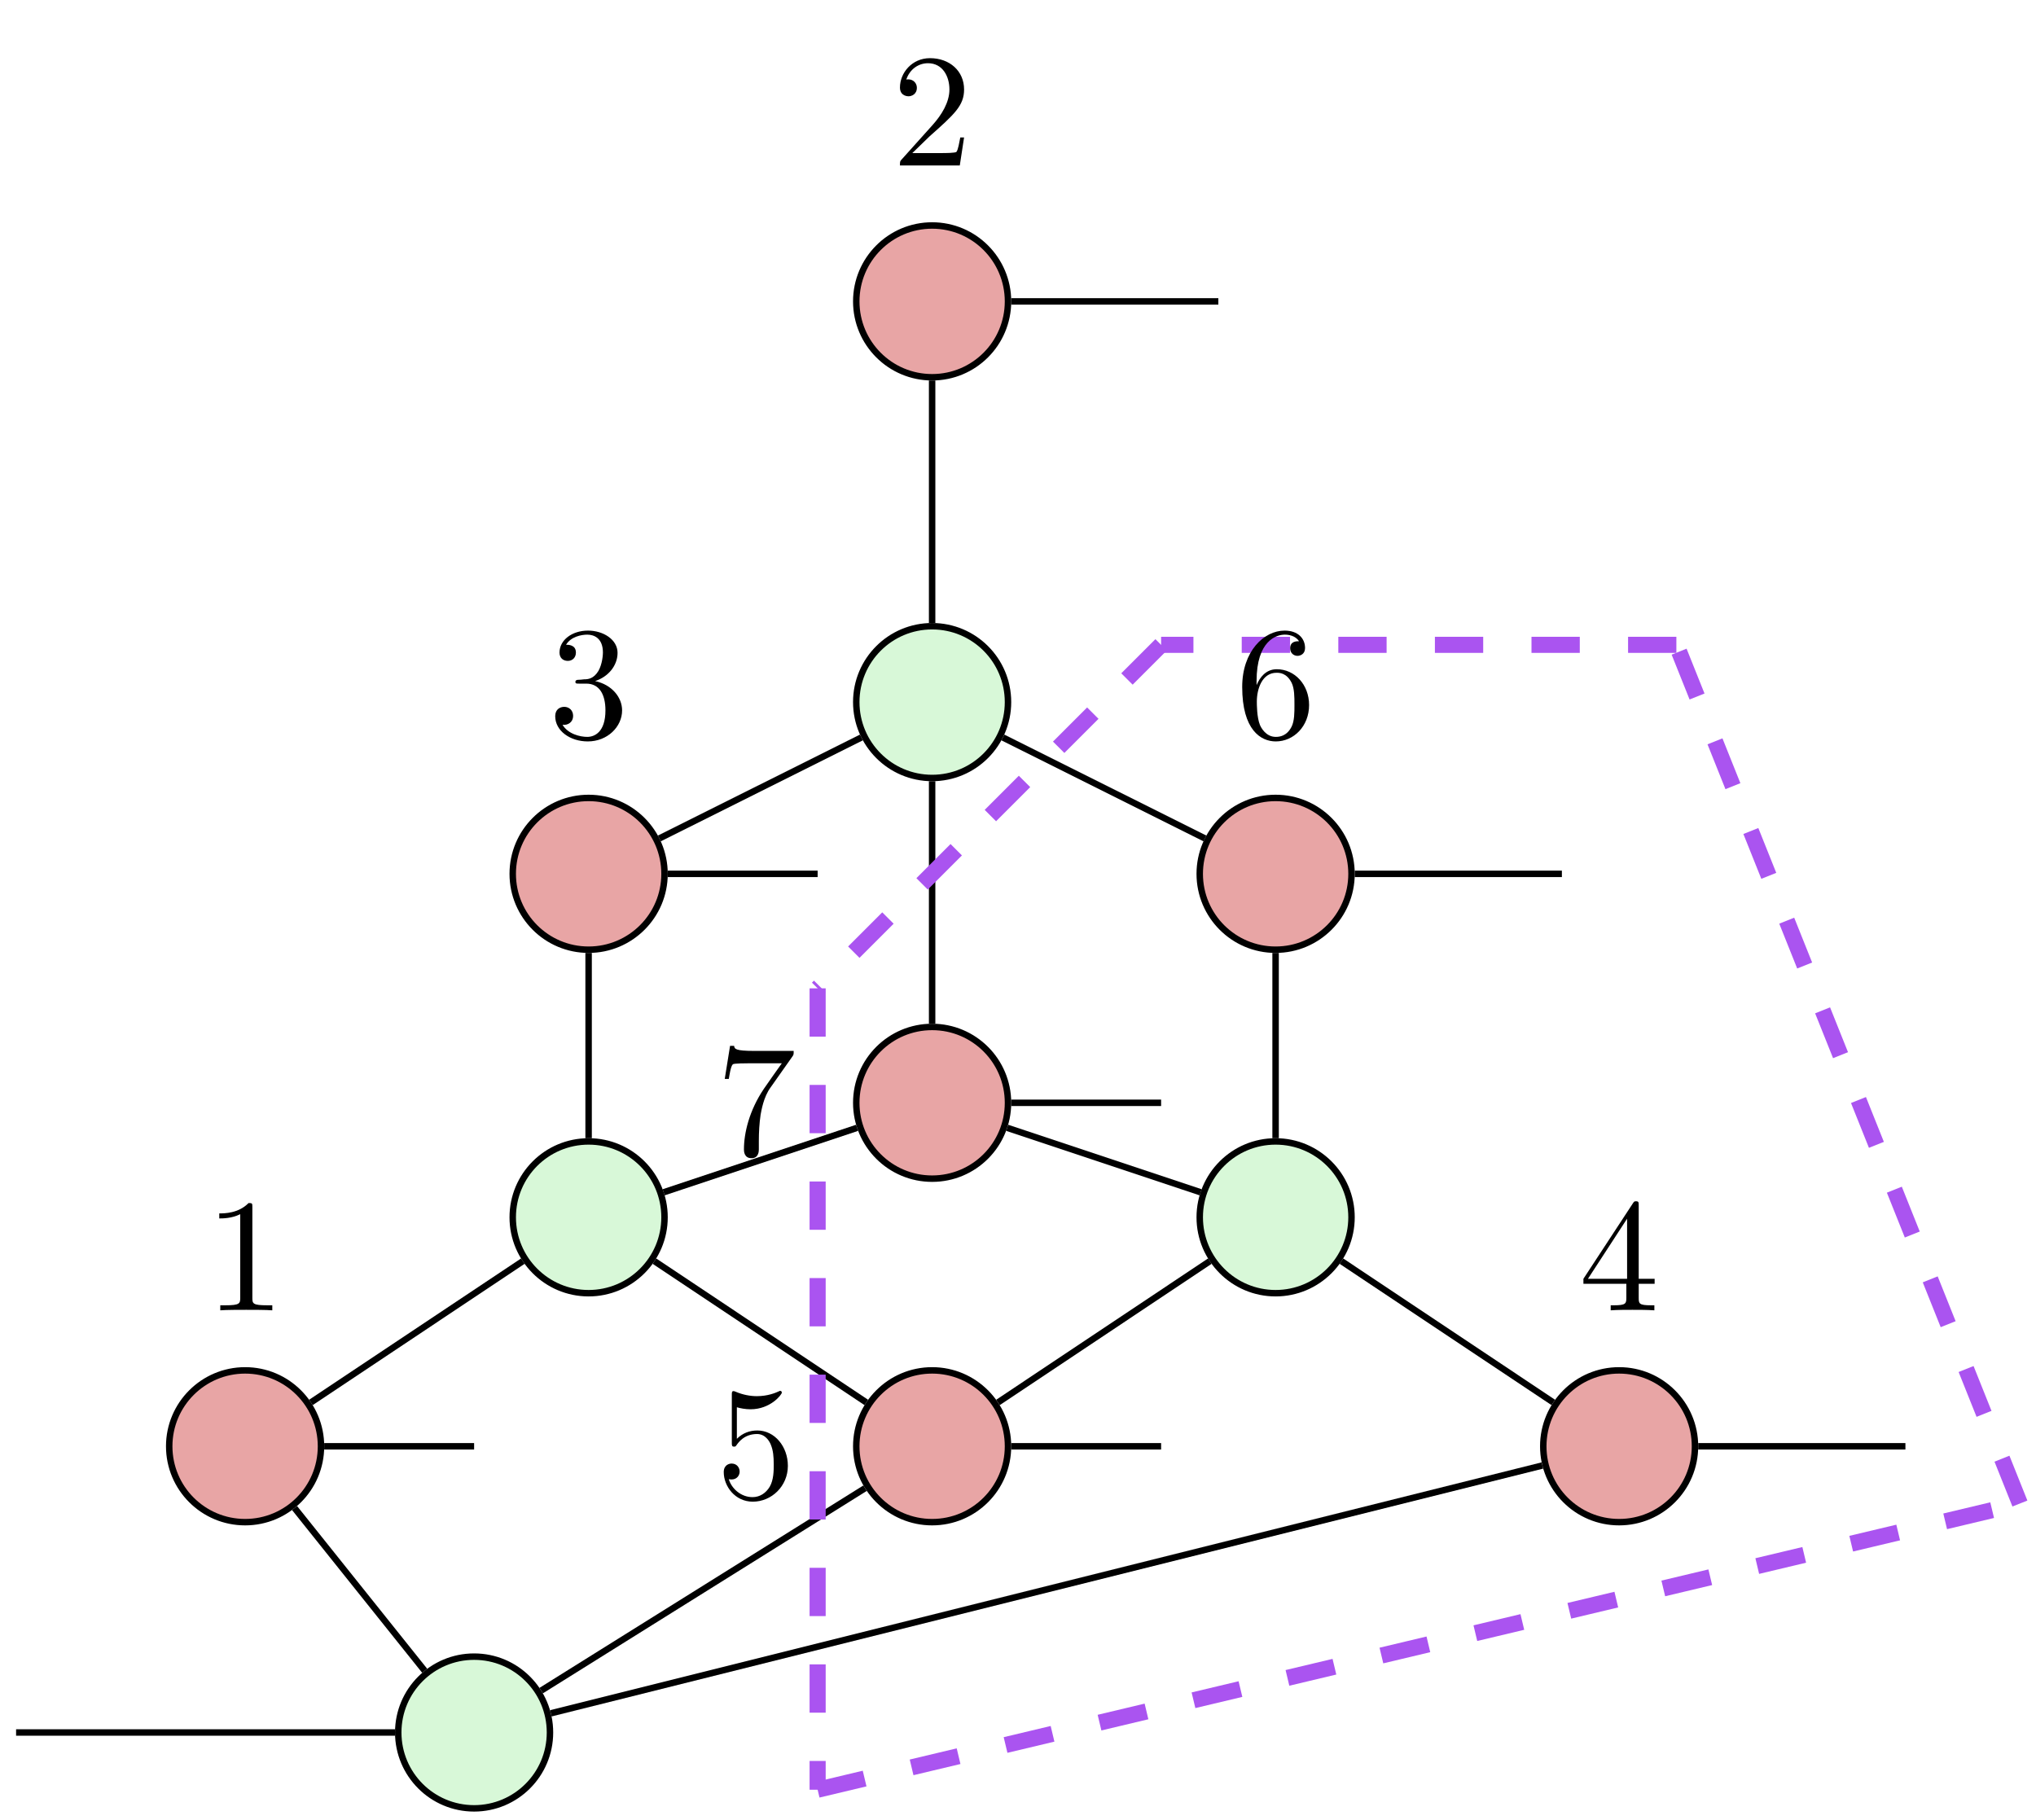
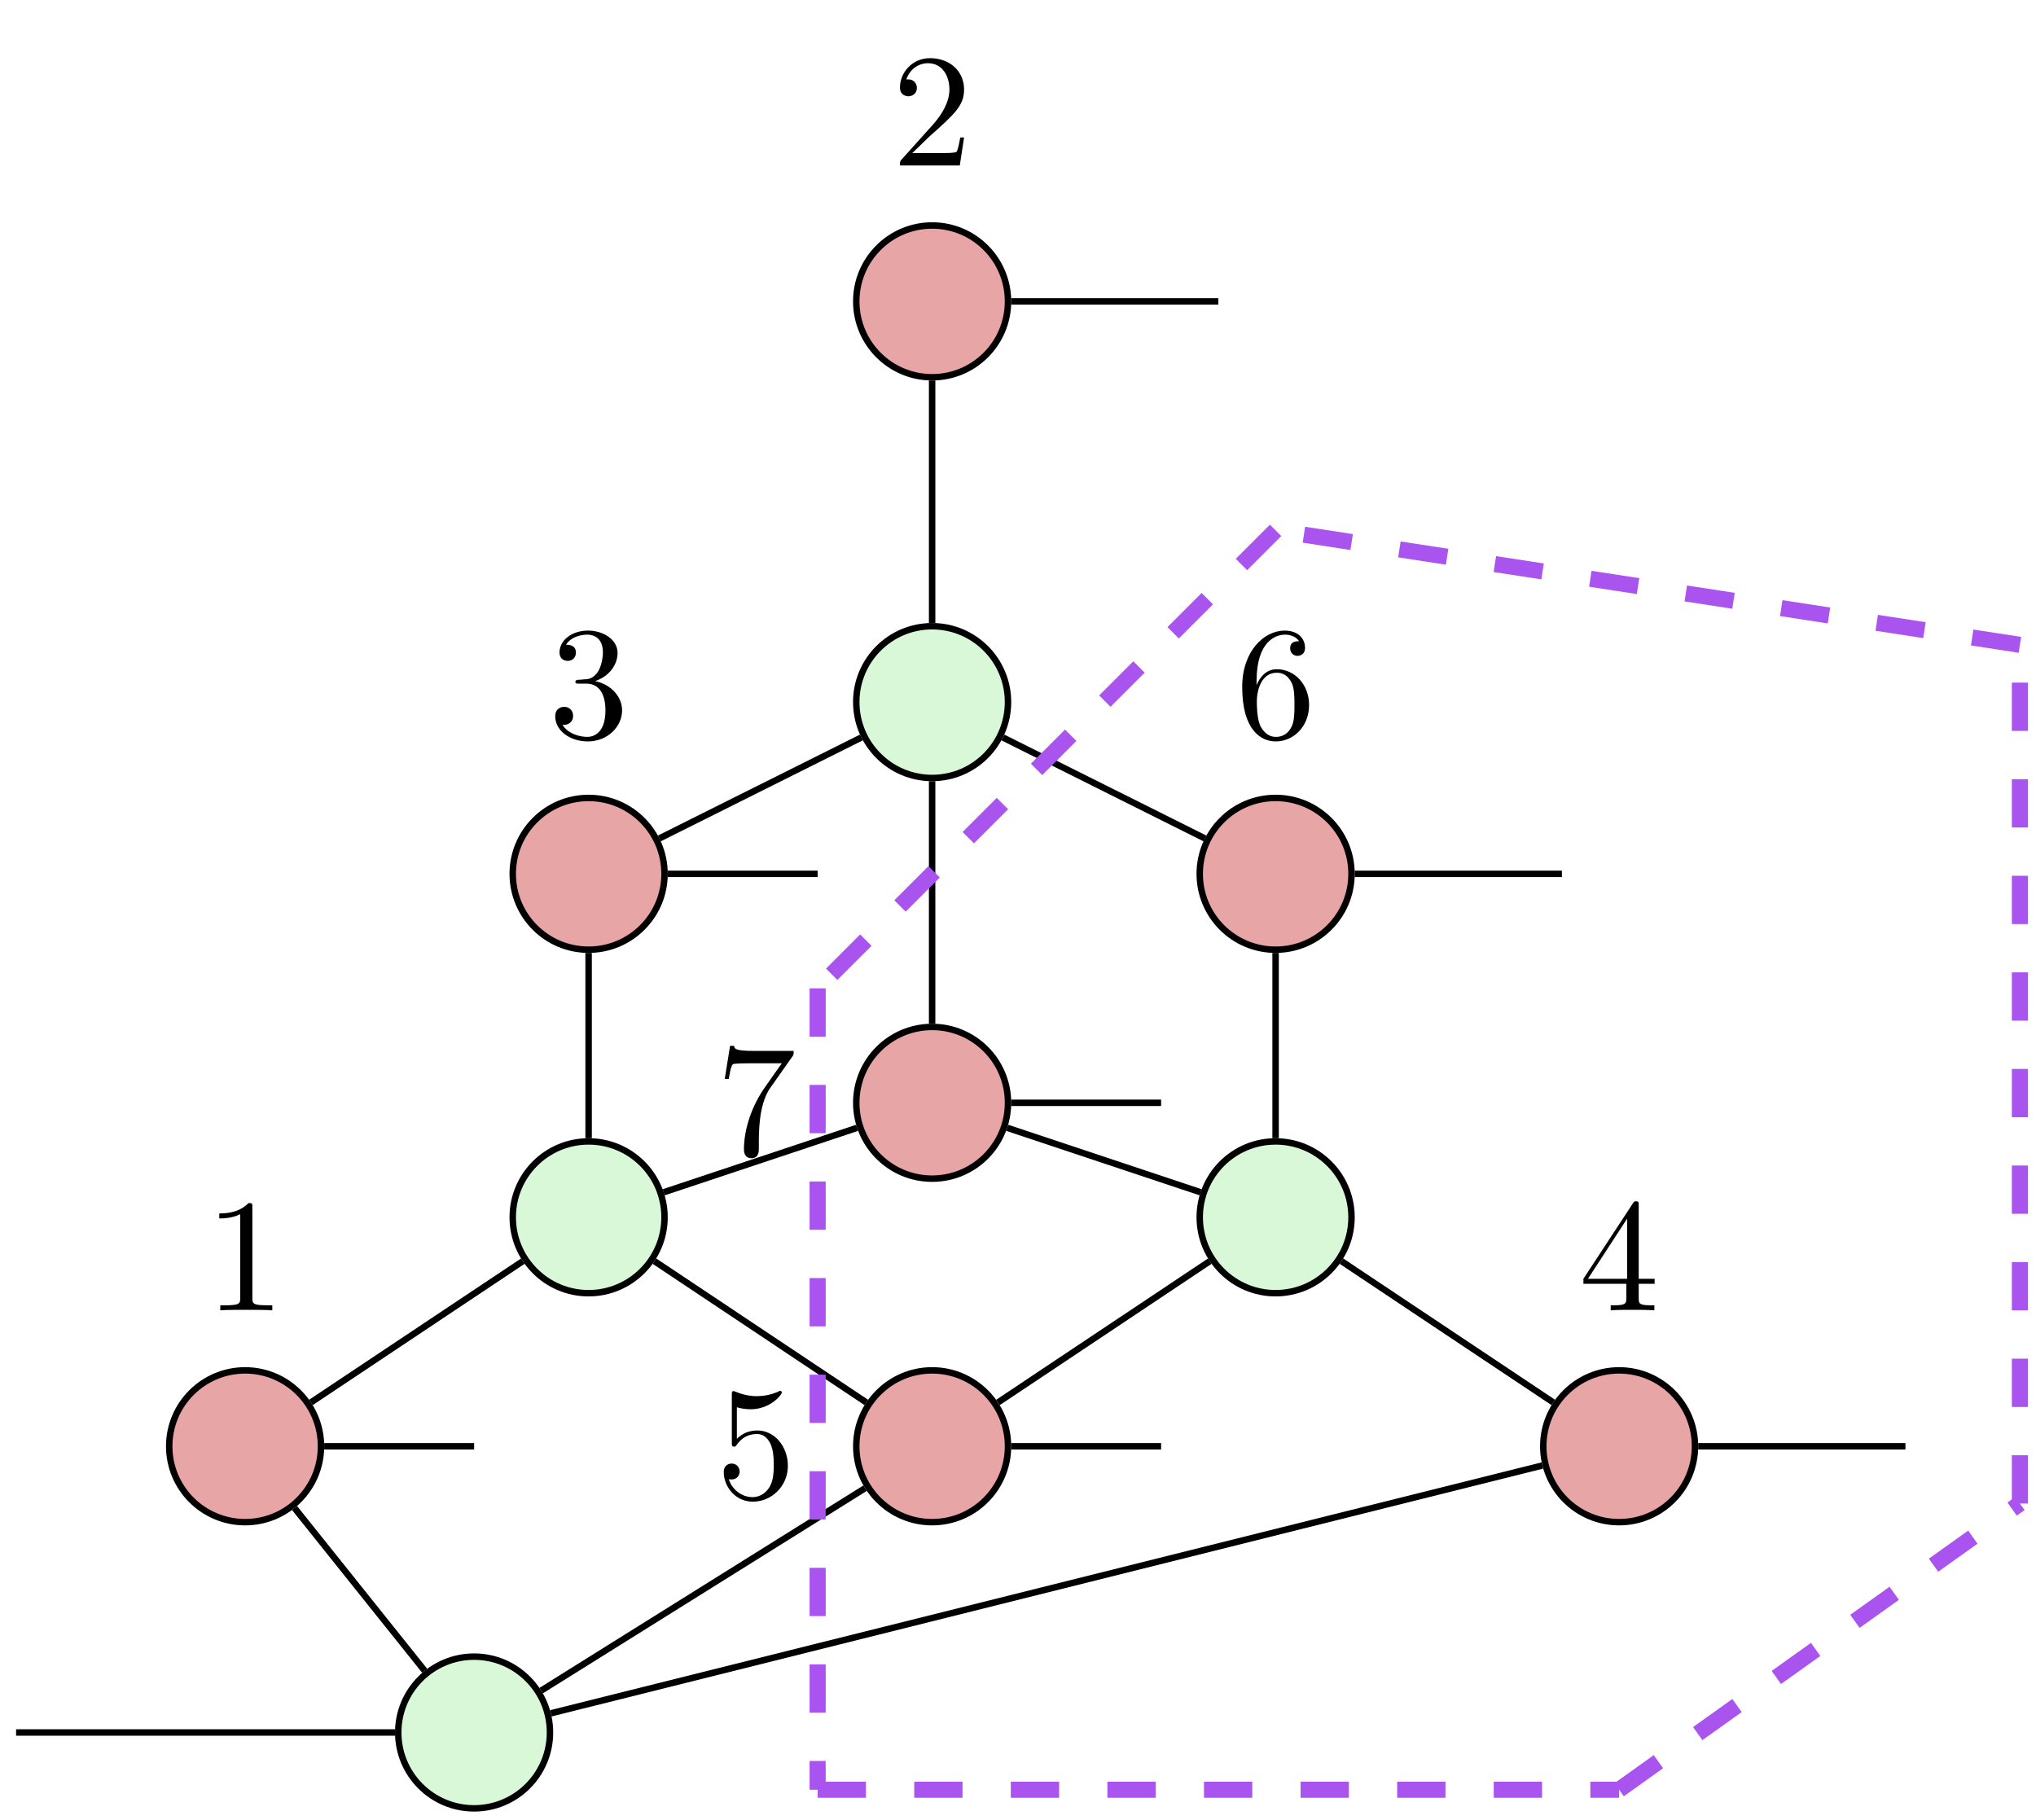
<svg xmlns="http://www.w3.org/2000/svg" xmlns:xlink="http://www.w3.org/1999/xlink" width="126.012pt" height="112.634pt" viewBox="0 0 126.012 112.634" version="1.1">
  <defs>
    <g>
      <symbol overflow="visible" id="glyph0-0">
        <path style="stroke:none;" d="" />
      </symbol>
      <symbol overflow="visible" id="glyph0-1">
        <path style="stroke:none;" d="M 2.938 -6.375 C 2.938 -6.625 2.938 -6.641 2.703 -6.641 C 2.078 -6 1.203 -6 0.891 -6 L 0.891 -5.688 C 1.094 -5.688 1.672 -5.688 2.188 -5.953 L 2.188 -0.781 C 2.188 -0.422 2.156 -0.312 1.266 -0.312 L 0.953 -0.312 L 0.953 0 C 1.297 -0.031 2.156 -0.031 2.562 -0.031 C 2.953 -0.031 3.828 -0.031 4.172 0 L 4.172 -0.312 L 3.859 -0.312 C 2.953 -0.312 2.938 -0.422 2.938 -0.781 Z M 2.938 -6.375 " />
      </symbol>
      <symbol overflow="visible" id="glyph0-2">
        <path style="stroke:none;" d="M 1.266 -0.766 L 2.328 -1.797 C 3.875 -3.172 4.469 -3.703 4.469 -4.703 C 4.469 -5.844 3.578 -6.641 2.359 -6.641 C 1.234 -6.641 0.5 -5.719 0.5 -4.828 C 0.5 -4.281 1 -4.281 1.031 -4.281 C 1.203 -4.281 1.547 -4.391 1.547 -4.812 C 1.547 -5.062 1.359 -5.328 1.016 -5.328 C 0.938 -5.328 0.922 -5.328 0.891 -5.312 C 1.109 -5.969 1.656 -6.328 2.234 -6.328 C 3.141 -6.328 3.562 -5.516 3.562 -4.703 C 3.562 -3.906 3.078 -3.125 2.516 -2.5 L 0.609 -0.375 C 0.5 -0.266 0.5 -0.234 0.5 0 L 4.203 0 L 4.469 -1.734 L 4.234 -1.734 C 4.172 -1.438 4.109 -1 4 -0.844 C 3.938 -0.766 3.281 -0.766 3.062 -0.766 Z M 1.266 -0.766 " />
      </symbol>
      <symbol overflow="visible" id="glyph0-3">
        <path style="stroke:none;" d="M 2.891 -3.516 C 3.703 -3.781 4.281 -4.469 4.281 -5.266 C 4.281 -6.078 3.406 -6.641 2.453 -6.641 C 1.453 -6.641 0.688 -6.047 0.688 -5.281 C 0.688 -4.953 0.906 -4.766 1.203 -4.766 C 1.5 -4.766 1.703 -4.984 1.703 -5.281 C 1.703 -5.766 1.234 -5.766 1.094 -5.766 C 1.391 -6.266 2.047 -6.391 2.406 -6.391 C 2.828 -6.391 3.375 -6.172 3.375 -5.281 C 3.375 -5.156 3.344 -4.578 3.094 -4.141 C 2.797 -3.656 2.453 -3.625 2.203 -3.625 C 2.125 -3.609 1.891 -3.594 1.812 -3.594 C 1.734 -3.578 1.672 -3.562 1.672 -3.469 C 1.672 -3.359 1.734 -3.359 1.906 -3.359 L 2.344 -3.359 C 3.156 -3.359 3.531 -2.688 3.531 -1.703 C 3.531 -0.344 2.844 -0.062 2.406 -0.062 C 1.969 -0.062 1.219 -0.234 0.875 -0.812 C 1.219 -0.766 1.531 -0.984 1.531 -1.359 C 1.531 -1.719 1.266 -1.922 0.984 -1.922 C 0.734 -1.922 0.422 -1.781 0.422 -1.344 C 0.422 -0.438 1.344 0.219 2.438 0.219 C 3.656 0.219 4.562 -0.688 4.562 -1.703 C 4.562 -2.516 3.922 -3.297 2.891 -3.516 Z M 2.891 -3.516 " />
      </symbol>
      <symbol overflow="visible" id="glyph0-4">
        <path style="stroke:none;" d="M 2.938 -1.641 L 2.938 -0.781 C 2.938 -0.422 2.906 -0.312 2.172 -0.312 L 1.969 -0.312 L 1.969 0 C 2.375 -0.031 2.891 -0.031 3.312 -0.031 C 3.734 -0.031 4.25 -0.031 4.672 0 L 4.672 -0.312 L 4.453 -0.312 C 3.719 -0.312 3.703 -0.422 3.703 -0.781 L 3.703 -1.641 L 4.688 -1.641 L 4.688 -1.953 L 3.703 -1.953 L 3.703 -6.484 C 3.703 -6.688 3.703 -6.75 3.531 -6.75 C 3.453 -6.75 3.422 -6.75 3.344 -6.625 L 0.281 -1.953 L 0.281 -1.641 Z M 2.984 -1.953 L 0.562 -1.953 L 2.984 -5.672 Z M 2.984 -1.953 " />
      </symbol>
      <symbol overflow="visible" id="glyph0-5">
        <path style="stroke:none;" d="M 4.469 -2 C 4.469 -3.188 3.656 -4.188 2.578 -4.188 C 2.109 -4.188 1.672 -4.031 1.312 -3.672 L 1.312 -5.625 C 1.516 -5.562 1.844 -5.5 2.156 -5.5 C 3.391 -5.5 4.094 -6.406 4.094 -6.531 C 4.094 -6.594 4.062 -6.641 3.984 -6.641 C 3.984 -6.641 3.953 -6.641 3.906 -6.609 C 3.703 -6.516 3.219 -6.312 2.547 -6.312 C 2.156 -6.312 1.688 -6.391 1.219 -6.594 C 1.141 -6.625 1.125 -6.625 1.109 -6.625 C 1 -6.625 1 -6.547 1 -6.391 L 1 -3.438 C 1 -3.266 1 -3.188 1.141 -3.188 C 1.219 -3.188 1.234 -3.203 1.281 -3.266 C 1.391 -3.422 1.75 -3.969 2.562 -3.969 C 3.078 -3.969 3.328 -3.516 3.406 -3.328 C 3.562 -2.953 3.594 -2.578 3.594 -2.078 C 3.594 -1.719 3.594 -1.125 3.344 -0.703 C 3.109 -0.312 2.734 -0.062 2.281 -0.062 C 1.562 -0.062 0.984 -0.594 0.812 -1.172 C 0.844 -1.172 0.875 -1.156 0.984 -1.156 C 1.312 -1.156 1.484 -1.406 1.484 -1.641 C 1.484 -1.891 1.312 -2.141 0.984 -2.141 C 0.844 -2.141 0.5 -2.062 0.5 -1.609 C 0.5 -0.75 1.188 0.219 2.297 0.219 C 3.453 0.219 4.469 -0.734 4.469 -2 Z M 4.469 -2 " />
      </symbol>
      <symbol overflow="visible" id="glyph0-6">
        <path style="stroke:none;" d="M 1.312 -3.266 L 1.312 -3.516 C 1.312 -6.031 2.547 -6.391 3.062 -6.391 C 3.297 -6.391 3.719 -6.328 3.938 -5.984 C 3.781 -5.984 3.391 -5.984 3.391 -5.547 C 3.391 -5.234 3.625 -5.078 3.844 -5.078 C 4 -5.078 4.312 -5.172 4.312 -5.562 C 4.312 -6.156 3.875 -6.641 3.047 -6.641 C 1.766 -6.641 0.422 -5.359 0.422 -3.156 C 0.422 -0.484 1.578 0.219 2.5 0.219 C 3.609 0.219 4.562 -0.719 4.562 -2.031 C 4.562 -3.297 3.672 -4.25 2.562 -4.25 C 1.891 -4.25 1.516 -3.75 1.312 -3.266 Z M 2.5 -0.062 C 1.875 -0.062 1.578 -0.656 1.516 -0.812 C 1.328 -1.281 1.328 -2.078 1.328 -2.25 C 1.328 -3.031 1.656 -4.031 2.547 -4.031 C 2.719 -4.031 3.172 -4.031 3.484 -3.406 C 3.656 -3.047 3.656 -2.531 3.656 -2.047 C 3.656 -1.562 3.656 -1.062 3.484 -0.703 C 3.188 -0.109 2.734 -0.062 2.5 -0.062 Z M 2.5 -0.062 " />
      </symbol>
      <symbol overflow="visible" id="glyph0-7">
        <path style="stroke:none;" d="M 4.75 -6.078 C 4.828 -6.188 4.828 -6.203 4.828 -6.422 L 2.406 -6.422 C 1.203 -6.422 1.172 -6.547 1.141 -6.734 L 0.891 -6.734 L 0.562 -4.688 L 0.812 -4.688 C 0.844 -4.844 0.922 -5.469 1.062 -5.594 C 1.125 -5.656 1.906 -5.656 2.031 -5.656 L 4.094 -5.656 C 3.984 -5.5 3.203 -4.406 2.984 -4.078 C 2.078 -2.734 1.75 -1.344 1.75 -0.328 C 1.75 -0.234 1.75 0.219 2.219 0.219 C 2.672 0.219 2.672 -0.234 2.672 -0.328 L 2.672 -0.844 C 2.672 -1.391 2.703 -1.938 2.781 -2.469 C 2.828 -2.703 2.953 -3.562 3.406 -4.172 Z M 4.75 -6.078 " />
      </symbol>
    </g>
    <clipPath id="clip1">
-       <path d="M 36 78 L 126.012 78 L 126.012 112.633 L 36 112.633 Z M 36 78 " />
+       <path d="M 64 18 L 126.012 18 L 126.012 55 L 64 55 Z M 64 18 " />
    </clipPath>
    <clipPath id="clip2">
-       <path d="M 89 25 L 126.012 25 L 126.012 108 L 89 108 Z M 89 25 " />
+       <path d="M 86 78 L 126.012 78 L 126.012 112.633 L 86 112.633 Z M 86 78 " />
    </clipPath>
    <clipPath id="clip3">
      <path d="M 19 96 L 40 96 L 40 112.633 L 19 112.633 Z M 19 96 " />
    </clipPath>
  </defs>
  <g id="surface1">
    <path style="fill:none;stroke-width:0.399;stroke-linecap:butt;stroke-linejoin:miter;stroke:rgb(0%,0%,0%);stroke-opacity:1;stroke-miterlimit:10;" d="M 0 34.081 L 0 19.07 " transform="matrix(1,0,0,-1,57.691,57.632)" />
    <path style="fill:none;stroke-width:0.399;stroke-linecap:butt;stroke-linejoin:miter;stroke:rgb(0%,0%,0%);stroke-opacity:1;stroke-miterlimit:10;" d="M 4.379 11.984 L 16.883 5.734 " transform="matrix(1,0,0,-1,57.691,57.632)" />
    <path style="fill:none;stroke-width:0.399;stroke-linecap:butt;stroke-linejoin:miter;stroke:rgb(0%,0%,0%);stroke-opacity:1;stroke-miterlimit:10;" d="M 0 9.277 L 0 -5.735 " transform="matrix(1,0,0,-1,57.691,57.632)" />
    <path style="fill:none;stroke-width:0.399;stroke-linecap:butt;stroke-linejoin:miter;stroke:rgb(0%,0%,0%);stroke-opacity:1;stroke-miterlimit:10;" d="M -4.378 11.984 L -16.882 5.734 " transform="matrix(1,0,0,-1,57.691,57.632)" />
    <path style="fill:none;stroke-width:0.399;stroke-linecap:butt;stroke-linejoin:miter;stroke:rgb(0%,0%,0%);stroke-opacity:1;stroke-miterlimit:10;" d="M -21.261 -1.352 L -21.261 -12.821 " transform="matrix(1,0,0,-1,57.691,57.632)" />
    <path style="fill:none;stroke-width:0.399;stroke-linecap:butt;stroke-linejoin:miter;stroke:rgb(0%,0%,0%);stroke-opacity:1;stroke-miterlimit:10;" d="M -16.617 -16.169 L -4.644 -12.177 " transform="matrix(1,0,0,-1,57.691,57.632)" />
    <path style="fill:none;stroke-width:0.399;stroke-linecap:butt;stroke-linejoin:miter;stroke:rgb(0%,0%,0%);stroke-opacity:1;stroke-miterlimit:10;" d="M -17.187 -20.43 L -4.074 -29.177 " transform="matrix(1,0,0,-1,57.691,57.632)" />
    <path style="fill:none;stroke-width:0.399;stroke-linecap:butt;stroke-linejoin:miter;stroke:rgb(0%,0%,0%);stroke-opacity:1;stroke-miterlimit:10;" d="M -25.332 -20.43 L -38.449 -29.177 " transform="matrix(1,0,0,-1,57.691,57.632)" />
    <path style="fill:none;stroke-width:0.399;stroke-linecap:butt;stroke-linejoin:miter;stroke:rgb(0%,0%,0%);stroke-opacity:1;stroke-miterlimit:10;" d="M 16.618 -16.169 L 4.645 -12.177 " transform="matrix(1,0,0,-1,57.691,57.632)" />
    <path style="fill:none;stroke-width:0.399;stroke-linecap:butt;stroke-linejoin:miter;stroke:rgb(0%,0%,0%);stroke-opacity:1;stroke-miterlimit:10;" d="M 21.258 -12.821 L 21.258 -1.352 " transform="matrix(1,0,0,-1,57.691,57.632)" />
    <path style="fill:none;stroke-width:0.399;stroke-linecap:butt;stroke-linejoin:miter;stroke:rgb(0%,0%,0%);stroke-opacity:1;stroke-miterlimit:10;" d="M 17.188 -20.43 L 4.075 -29.177 " transform="matrix(1,0,0,-1,57.691,57.632)" />
    <path style="fill:none;stroke-width:0.399;stroke-linecap:butt;stroke-linejoin:miter;stroke:rgb(0%,0%,0%);stroke-opacity:1;stroke-miterlimit:10;" d="M 25.332 -20.43 L 38.446 -29.177 " transform="matrix(1,0,0,-1,57.691,57.632)" />
    <path style="fill:none;stroke-width:0.399;stroke-linecap:butt;stroke-linejoin:miter;stroke:rgb(0%,0%,0%);stroke-opacity:1;stroke-miterlimit:10;" d="M -39.461 -35.712 L -31.406 -45.786 " transform="matrix(1,0,0,-1,57.691,57.632)" />
    <path style="fill:none;stroke-width:0.399;stroke-linecap:butt;stroke-linejoin:miter;stroke:rgb(0%,0%,0%);stroke-opacity:1;stroke-miterlimit:10;" d="M -24.195 -47.013 L -4.152 -34.485 " transform="matrix(1,0,0,-1,57.691,57.632)" />
    <path style="fill:none;stroke-width:0.399;stroke-linecap:butt;stroke-linejoin:miter;stroke:rgb(0%,0%,0%);stroke-opacity:1;stroke-miterlimit:10;" d="M -23.597 -48.419 L 37.77 -33.079 " transform="matrix(1,0,0,-1,57.691,57.632)" />
    <path style="fill:none;stroke-width:0.399;stroke-linecap:butt;stroke-linejoin:miter;stroke:rgb(0%,0%,0%);stroke-opacity:1;stroke-miterlimit:10;" d="M -56.695 -49.606 L -33.242 -49.606 " transform="matrix(1,0,0,-1,57.691,57.632)" />
    <path style="fill:none;stroke-width:0.399;stroke-linecap:butt;stroke-linejoin:miter;stroke:rgb(0%,0%,0%);stroke-opacity:1;stroke-miterlimit:10;" d="M 4.895 38.976 L 17.715 38.976 " transform="matrix(1,0,0,-1,57.691,57.632)" />
    <path style="fill:none;stroke-width:0.399;stroke-linecap:butt;stroke-linejoin:miter;stroke:rgb(0%,0%,0%);stroke-opacity:1;stroke-miterlimit:10;" d="M 26.157 3.542 L 38.977 3.542 " transform="matrix(1,0,0,-1,57.691,57.632)" />
    <path style="fill:none;stroke-width:0.399;stroke-linecap:butt;stroke-linejoin:miter;stroke:rgb(0%,0%,0%);stroke-opacity:1;stroke-miterlimit:10;" d="M 47.414 -31.891 L 60.239 -31.891 " transform="matrix(1,0,0,-1,57.691,57.632)" />
    <path style="fill:none;stroke-width:0.399;stroke-linecap:butt;stroke-linejoin:miter;stroke:rgb(0%,0%,0%);stroke-opacity:1;stroke-miterlimit:10;" d="M 4.895 -31.891 L 14.172 -31.891 " transform="matrix(1,0,0,-1,57.691,57.632)" />
    <path style="fill:none;stroke-width:0.399;stroke-linecap:butt;stroke-linejoin:miter;stroke:rgb(0%,0%,0%);stroke-opacity:1;stroke-miterlimit:10;" d="M 4.895 -10.63 L 14.172 -10.63 " transform="matrix(1,0,0,-1,57.691,57.632)" />
    <path style="fill:none;stroke-width:0.399;stroke-linecap:butt;stroke-linejoin:miter;stroke:rgb(0%,0%,0%);stroke-opacity:1;stroke-miterlimit:10;" d="M -37.625 -31.891 L -28.347 -31.891 " transform="matrix(1,0,0,-1,57.691,57.632)" />
    <path style="fill:none;stroke-width:0.399;stroke-linecap:butt;stroke-linejoin:miter;stroke:rgb(0%,0%,0%);stroke-opacity:1;stroke-miterlimit:10;" d="M -16.363 3.542 L -7.086 3.542 " transform="matrix(1,0,0,-1,57.691,57.632)" />
-     <path style="fill:none;stroke-width:0.996;stroke-linecap:butt;stroke-linejoin:miter;stroke:rgb(66.666%,32.939%,94.119%);stroke-opacity:1;stroke-dasharray:2.989,2.989;stroke-miterlimit:10;" d="M 14.172 17.718 L -7.086 -3.544 " transform="matrix(1,0,0,-1,57.691,57.632)" />
+     <path style="fill:none;stroke-width:0.996;stroke-linecap:butt;stroke-linejoin:miter;stroke:rgb(66.666%,32.939%,94.119%);stroke-opacity:1;stroke-dasharray:2.989,2.989;stroke-miterlimit:10;" d="M 21.258 24.804 L -7.086 -3.544 " transform="matrix(1,0,0,-1,57.691,57.632)" />
    <path style="fill:none;stroke-width:0.996;stroke-linecap:butt;stroke-linejoin:miter;stroke:rgb(66.666%,32.939%,94.119%);stroke-opacity:1;stroke-dasharray:2.989,2.989;stroke-miterlimit:10;" d="M -7.086 -3.544 L -7.086 -53.149 " transform="matrix(1,0,0,-1,57.691,57.632)" />
+     <path style="fill:none;stroke-width:0.996;stroke-linecap:butt;stroke-linejoin:miter;stroke:rgb(66.666%,32.939%,94.119%);stroke-opacity:1;stroke-dasharray:2.989,2.989;stroke-miterlimit:10;" d="M 67.325 -35.434 L 67.325 17.718 " transform="matrix(1,0,0,-1,57.691,57.632)" />
    <g clip-path="url(#clip1)" clip-rule="nonzero">
-       <path style="fill:none;stroke-width:0.996;stroke-linecap:butt;stroke-linejoin:miter;stroke:rgb(66.666%,32.939%,94.119%);stroke-opacity:1;stroke-dasharray:2.989,2.989;stroke-miterlimit:10;" d="M -7.086 -53.149 L 67.325 -35.434 " transform="matrix(1,0,0,-1,57.691,57.632)" />
+       <path style="fill:none;stroke-width:0.996;stroke-linecap:butt;stroke-linejoin:miter;stroke:rgb(66.666%,32.939%,94.119%);stroke-opacity:1;stroke-dasharray:2.989,2.989;stroke-miterlimit:10;" d="M 67.325 17.718 L 21.258 24.804 " transform="matrix(1,0,0,-1,57.691,57.632)" />
    </g>
+     <path style="fill:none;stroke-width:0.996;stroke-linecap:butt;stroke-linejoin:miter;stroke:rgb(66.666%,32.939%,94.119%);stroke-opacity:1;stroke-dasharray:2.989,2.989;stroke-miterlimit:10;" d="M -7.086 -53.149 L 42.52 -53.149 " transform="matrix(1,0,0,-1,57.691,57.632)" />
    <g clip-path="url(#clip2)" clip-rule="nonzero">
-       <path style="fill:none;stroke-width:0.996;stroke-linecap:butt;stroke-linejoin:miter;stroke:rgb(66.666%,32.939%,94.119%);stroke-opacity:1;stroke-dasharray:2.989,2.989;stroke-miterlimit:10;" d="M 67.325 -35.434 L 46.063 17.718 " transform="matrix(1,0,0,-1,57.691,57.632)" />
+       <path style="fill:none;stroke-width:0.996;stroke-linecap:butt;stroke-linejoin:miter;stroke:rgb(66.666%,32.939%,94.119%);stroke-opacity:1;stroke-dasharray:2.989,2.989;stroke-miterlimit:10;" d="M 42.52 -53.149 L 67.325 -35.434 " transform="matrix(1,0,0,-1,57.691,57.632)" />
    </g>
-     <path style="fill:none;stroke-width:0.996;stroke-linecap:butt;stroke-linejoin:miter;stroke:rgb(66.666%,32.939%,94.119%);stroke-opacity:1;stroke-dasharray:2.989,2.989;stroke-miterlimit:10;" d="M 46.063 17.718 L 14.172 17.718 " transform="matrix(1,0,0,-1,57.691,57.632)" />
    <path style="fill-rule:nonzero;fill:rgb(90.979%,64.705%,64.705%);fill-opacity:1;stroke-width:0.399;stroke-linecap:butt;stroke-linejoin:miter;stroke:rgb(0%,0%,0%);stroke-opacity:1;stroke-miterlimit:10;" d="M -37.824 -31.891 C -37.824 -29.298 -39.925 -27.192 -42.519 -27.192 C -45.113 -27.192 -47.218 -29.298 -47.218 -31.891 C -47.218 -34.485 -45.113 -36.587 -42.519 -36.587 C -39.925 -36.587 -37.824 -34.485 -37.824 -31.891 Z M -37.824 -31.891 " transform="matrix(1,0,0,-1,57.691,57.632)" />
    <g style="fill:rgb(0%,0%,0%);fill-opacity:1;">
      <use xlink:href="#glyph0-1" x="12.681" y="81.107" />
    </g>
    <path style="fill-rule:nonzero;fill:rgb(90.979%,64.705%,64.705%);fill-opacity:1;stroke-width:0.399;stroke-linecap:butt;stroke-linejoin:miter;stroke:rgb(0%,0%,0%);stroke-opacity:1;stroke-miterlimit:10;" d="M 4.696 38.976 C 4.696 41.569 2.594 43.675 0 43.675 C -2.593 43.675 -4.695 41.569 -4.695 38.976 C -4.695 36.382 -2.593 34.28 0 34.28 C 2.594 34.28 4.696 36.382 4.696 38.976 Z M 4.696 38.976 " transform="matrix(1,0,0,-1,57.691,57.632)" />
    <g style="fill:rgb(0%,0%,0%);fill-opacity:1;">
      <use xlink:href="#glyph0-2" x="55.2" y="10.241" />
    </g>
    <path style="fill-rule:nonzero;fill:rgb(90.979%,64.705%,64.705%);fill-opacity:1;stroke-width:0.399;stroke-linecap:butt;stroke-linejoin:miter;stroke:rgb(0%,0%,0%);stroke-opacity:1;stroke-miterlimit:10;" d="M -16.562 3.542 C -16.562 6.136 -18.668 8.241 -21.261 8.241 C -23.855 8.241 -25.957 6.136 -25.957 3.542 C -25.957 0.948 -23.855 -1.153 -21.261 -1.153 C -18.668 -1.153 -16.562 0.948 -16.562 3.542 Z M -16.562 3.542 " transform="matrix(1,0,0,-1,57.691,57.632)" />
    <g style="fill:rgb(0%,0%,0%);fill-opacity:1;">
      <use xlink:href="#glyph0-3" x="33.941" y="45.674" />
    </g>
    <path style="fill-rule:nonzero;fill:rgb(90.979%,64.705%,64.705%);fill-opacity:1;stroke-width:0.399;stroke-linecap:butt;stroke-linejoin:miter;stroke:rgb(0%,0%,0%);stroke-opacity:1;stroke-miterlimit:10;" d="M 47.215 -31.891 C 47.215 -29.298 45.114 -27.192 42.52 -27.192 C 39.926 -27.192 37.825 -29.298 37.825 -31.891 C 37.825 -34.485 39.926 -36.587 42.52 -36.587 C 45.114 -36.587 47.215 -34.485 47.215 -31.891 Z M 47.215 -31.891 " transform="matrix(1,0,0,-1,57.691,57.632)" />
    <g style="fill:rgb(0%,0%,0%);fill-opacity:1;">
      <use xlink:href="#glyph0-4" x="97.72" y="81.107" />
    </g>
    <path style="fill-rule:nonzero;fill:rgb(90.979%,64.705%,64.705%);fill-opacity:1;stroke-width:0.399;stroke-linecap:butt;stroke-linejoin:miter;stroke:rgb(0%,0%,0%);stroke-opacity:1;stroke-miterlimit:10;" d="M 4.696 -31.891 C 4.696 -29.298 2.594 -27.192 0 -27.192 C -2.593 -27.192 -4.695 -29.298 -4.695 -31.891 C -4.695 -34.485 -2.593 -36.587 0 -36.587 C 2.594 -36.587 4.696 -34.485 4.696 -31.891 Z M 4.696 -31.891 " transform="matrix(1,0,0,-1,57.691,57.632)" />
    <g style="fill:rgb(0%,0%,0%);fill-opacity:1;">
      <use xlink:href="#glyph0-5" x="44.294" y="92.732" />
    </g>
    <path style="fill-rule:nonzero;fill:rgb(90.979%,64.705%,64.705%);fill-opacity:1;stroke-width:0.399;stroke-linecap:butt;stroke-linejoin:miter;stroke:rgb(0%,0%,0%);stroke-opacity:1;stroke-miterlimit:10;" d="M 25.957 3.542 C 25.957 6.136 23.852 8.241 21.258 8.241 C 18.664 8.241 16.563 6.136 16.563 3.542 C 16.563 0.948 18.664 -1.153 21.258 -1.153 C 23.852 -1.153 25.957 0.948 25.957 3.542 Z M 25.957 3.542 " transform="matrix(1,0,0,-1,57.691,57.632)" />
    <g style="fill:rgb(0%,0%,0%);fill-opacity:1;">
      <use xlink:href="#glyph0-6" x="76.46" y="45.674" />
    </g>
    <path style="fill-rule:nonzero;fill:rgb(90.979%,64.705%,64.705%);fill-opacity:1;stroke-width:0.399;stroke-linecap:butt;stroke-linejoin:miter;stroke:rgb(0%,0%,0%);stroke-opacity:1;stroke-miterlimit:10;" d="M 4.696 -10.63 C 4.696 -8.036 2.594 -5.934 0 -5.934 C -2.593 -5.934 -4.695 -8.036 -4.695 -10.63 C -4.695 -13.223 -2.593 -15.325 0 -15.325 C 2.594 -15.325 4.696 -13.223 4.696 -10.63 Z M 4.696 -10.63 " transform="matrix(1,0,0,-1,57.691,57.632)" />
    <g style="fill:rgb(0%,0%,0%);fill-opacity:1;">
      <use xlink:href="#glyph0-7" x="44.294" y="71.472" />
    </g>
    <path style="fill-rule:nonzero;fill:rgb(84.705%,97.255%,84.705%);fill-opacity:1;stroke-width:0.399;stroke-linecap:butt;stroke-linejoin:miter;stroke:rgb(0%,0%,0%);stroke-opacity:1;stroke-miterlimit:10;" d="M 4.696 14.175 C 4.696 16.769 2.594 18.87 0 18.87 C -2.593 18.87 -4.695 16.769 -4.695 14.175 C -4.695 11.581 -2.593 9.476 0 9.476 C 2.594 9.476 4.696 11.581 4.696 14.175 Z M 4.696 14.175 " transform="matrix(1,0,0,-1,57.691,57.632)" />
    <path style="fill-rule:nonzero;fill:rgb(84.705%,97.255%,84.705%);fill-opacity:1;stroke-width:0.399;stroke-linecap:butt;stroke-linejoin:miter;stroke:rgb(0%,0%,0%);stroke-opacity:1;stroke-miterlimit:10;" d="M -16.562 -17.716 C -16.562 -15.122 -18.668 -13.02 -21.261 -13.02 C -23.855 -13.02 -25.957 -15.122 -25.957 -17.716 C -25.957 -20.309 -23.855 -22.415 -21.261 -22.415 C -18.668 -22.415 -16.562 -20.309 -16.562 -17.716 Z M -16.562 -17.716 " transform="matrix(1,0,0,-1,57.691,57.632)" />
    <path style="fill-rule:nonzero;fill:rgb(84.705%,97.255%,84.705%);fill-opacity:1;stroke-width:0.399;stroke-linecap:butt;stroke-linejoin:miter;stroke:rgb(0%,0%,0%);stroke-opacity:1;stroke-miterlimit:10;" d="M 25.957 -17.716 C 25.957 -15.122 23.852 -13.02 21.258 -13.02 C 18.664 -13.02 16.563 -15.122 16.563 -17.716 C 16.563 -20.309 18.664 -22.415 21.258 -22.415 C 23.852 -22.415 25.957 -20.309 25.957 -17.716 Z M 25.957 -17.716 " transform="matrix(1,0,0,-1,57.691,57.632)" />
    <path style=" stroke:none;fill-rule:nonzero;fill:rgb(84.705%,97.255%,84.705%);fill-opacity:1;" d="M 34.039 107.238 C 34.039 104.645 31.938 102.543 29.344 102.543 C 26.75 102.543 24.648 104.645 24.648 107.238 C 24.648 109.832 26.75 111.934 29.344 111.934 C 31.938 111.934 34.039 109.832 34.039 107.238 Z M 34.039 107.238 " />
    <g clip-path="url(#clip3)" clip-rule="nonzero">
      <path style="fill:none;stroke-width:0.399;stroke-linecap:butt;stroke-linejoin:miter;stroke:rgb(0%,0%,0%);stroke-opacity:1;stroke-miterlimit:10;" d="M -23.652 -49.606 C -23.652 -47.013 -25.753 -44.911 -28.347 -44.911 C -30.941 -44.911 -33.043 -47.013 -33.043 -49.606 C -33.043 -52.2 -30.941 -54.302 -28.347 -54.302 C -25.753 -54.302 -23.652 -52.2 -23.652 -49.606 Z M -23.652 -49.606 " transform="matrix(1,0,0,-1,57.691,57.632)" />
    </g>
  </g>
</svg>
